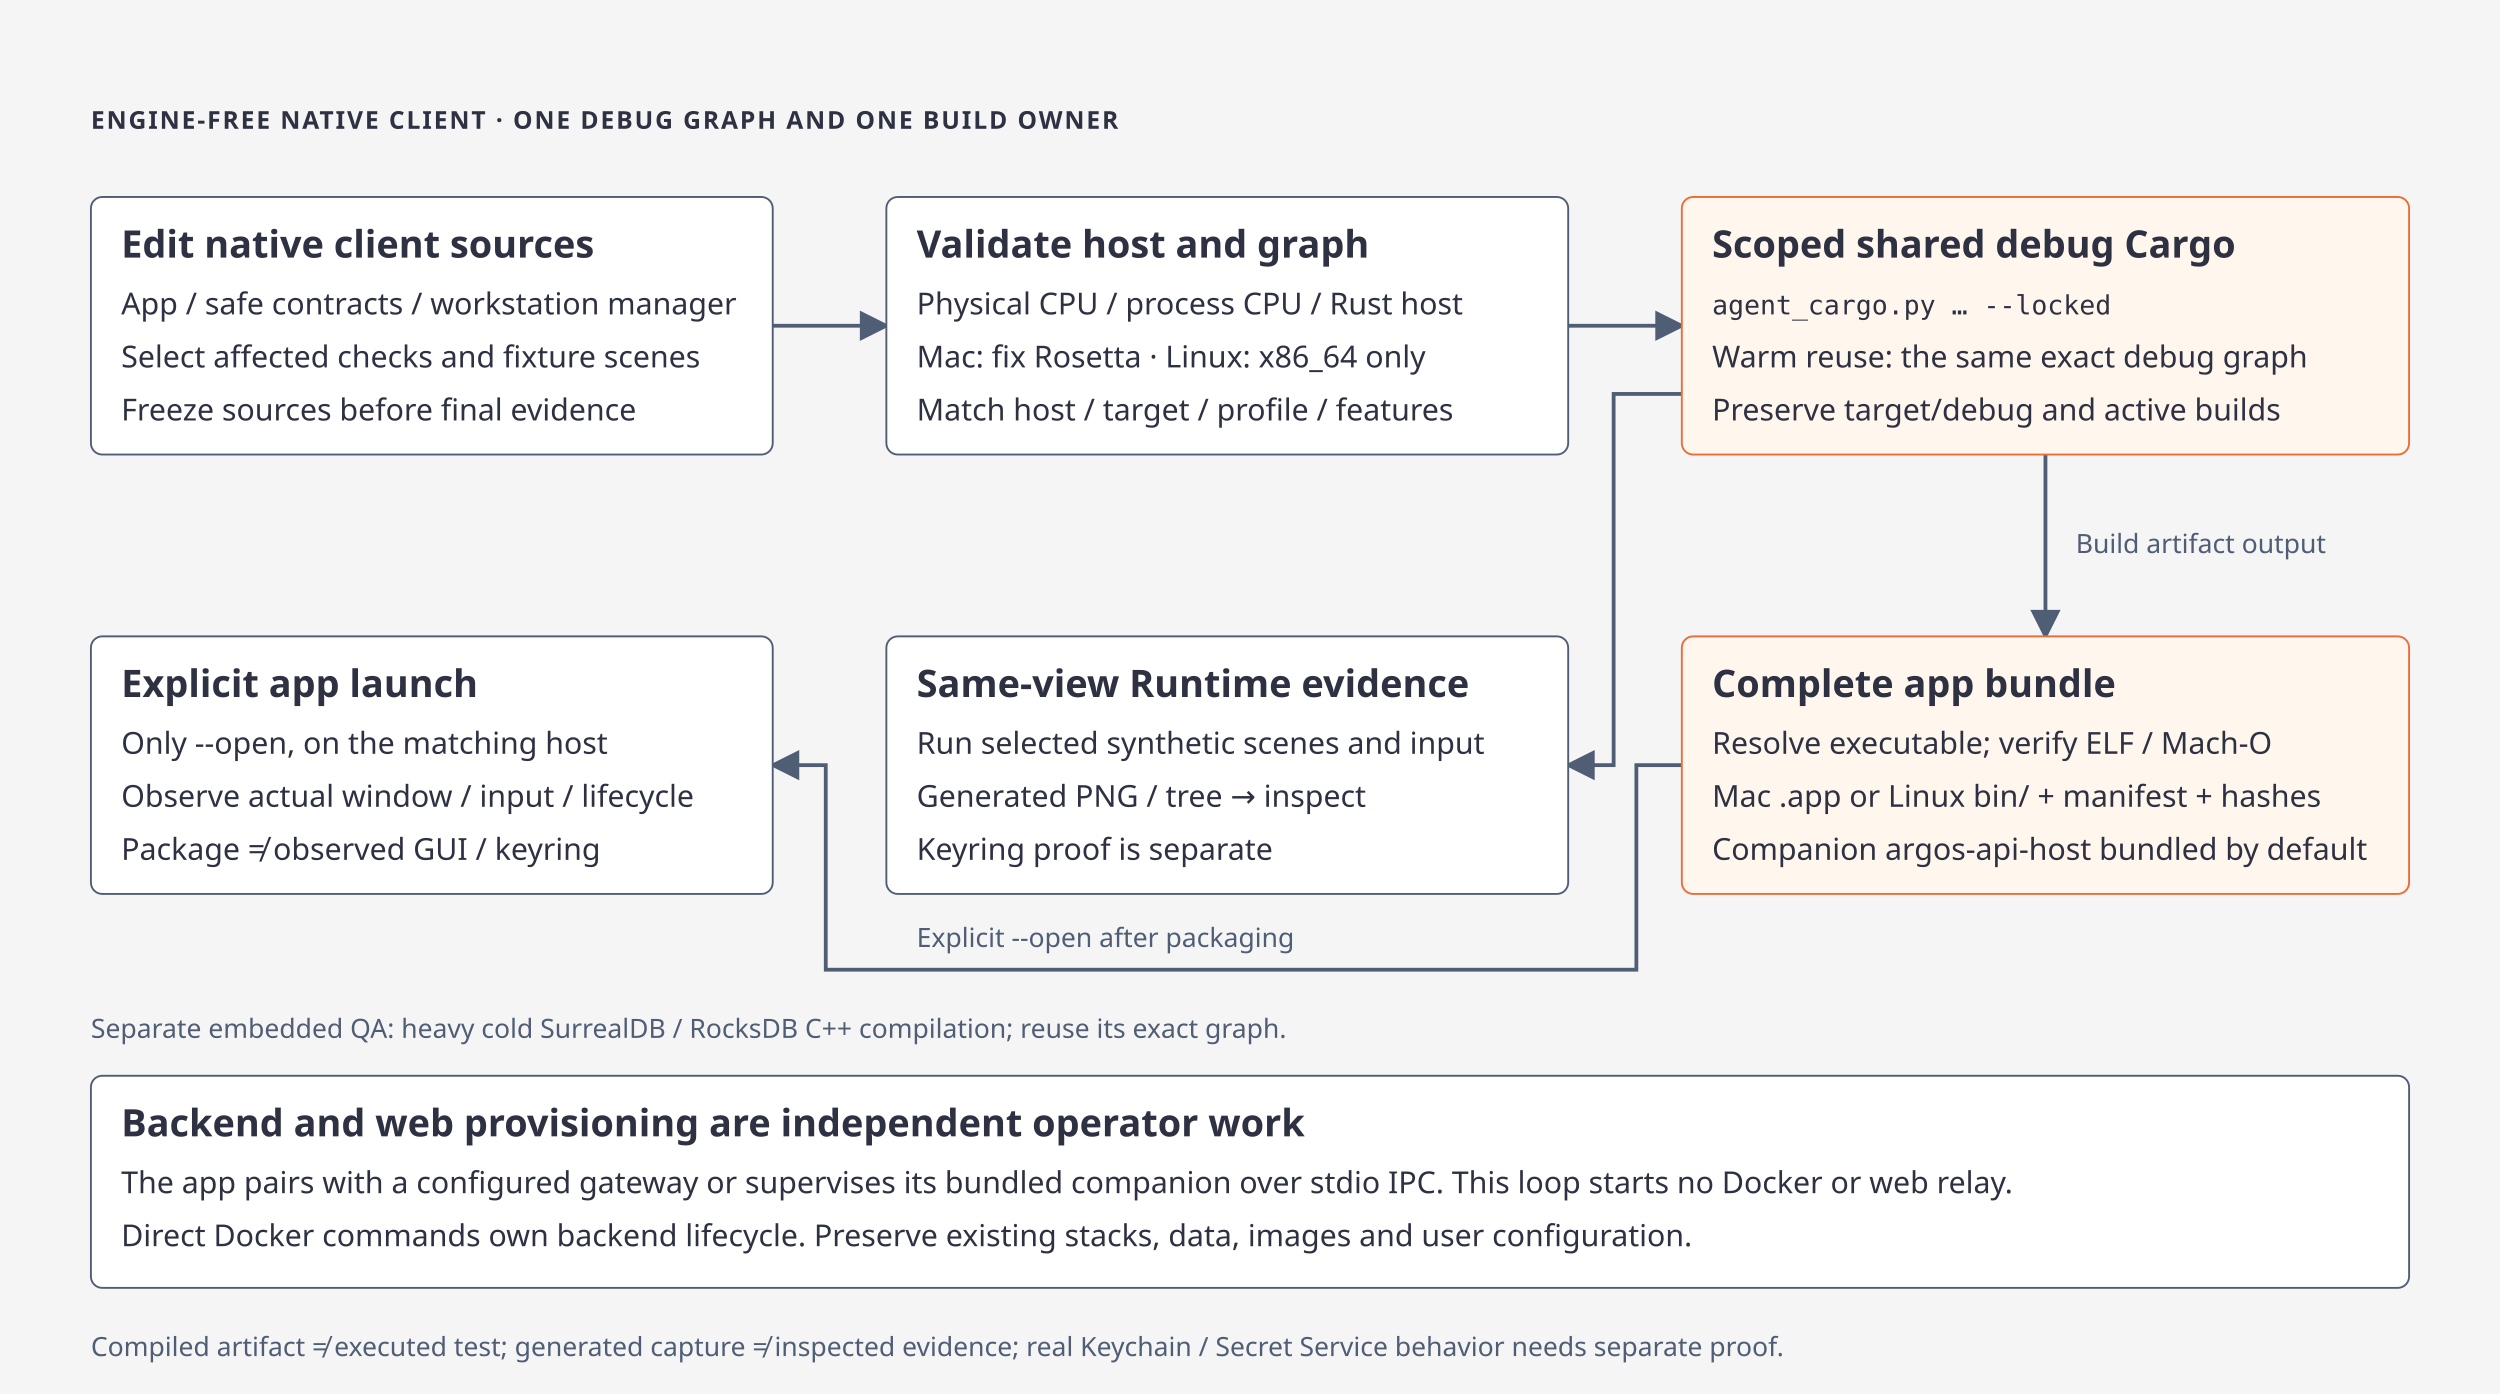
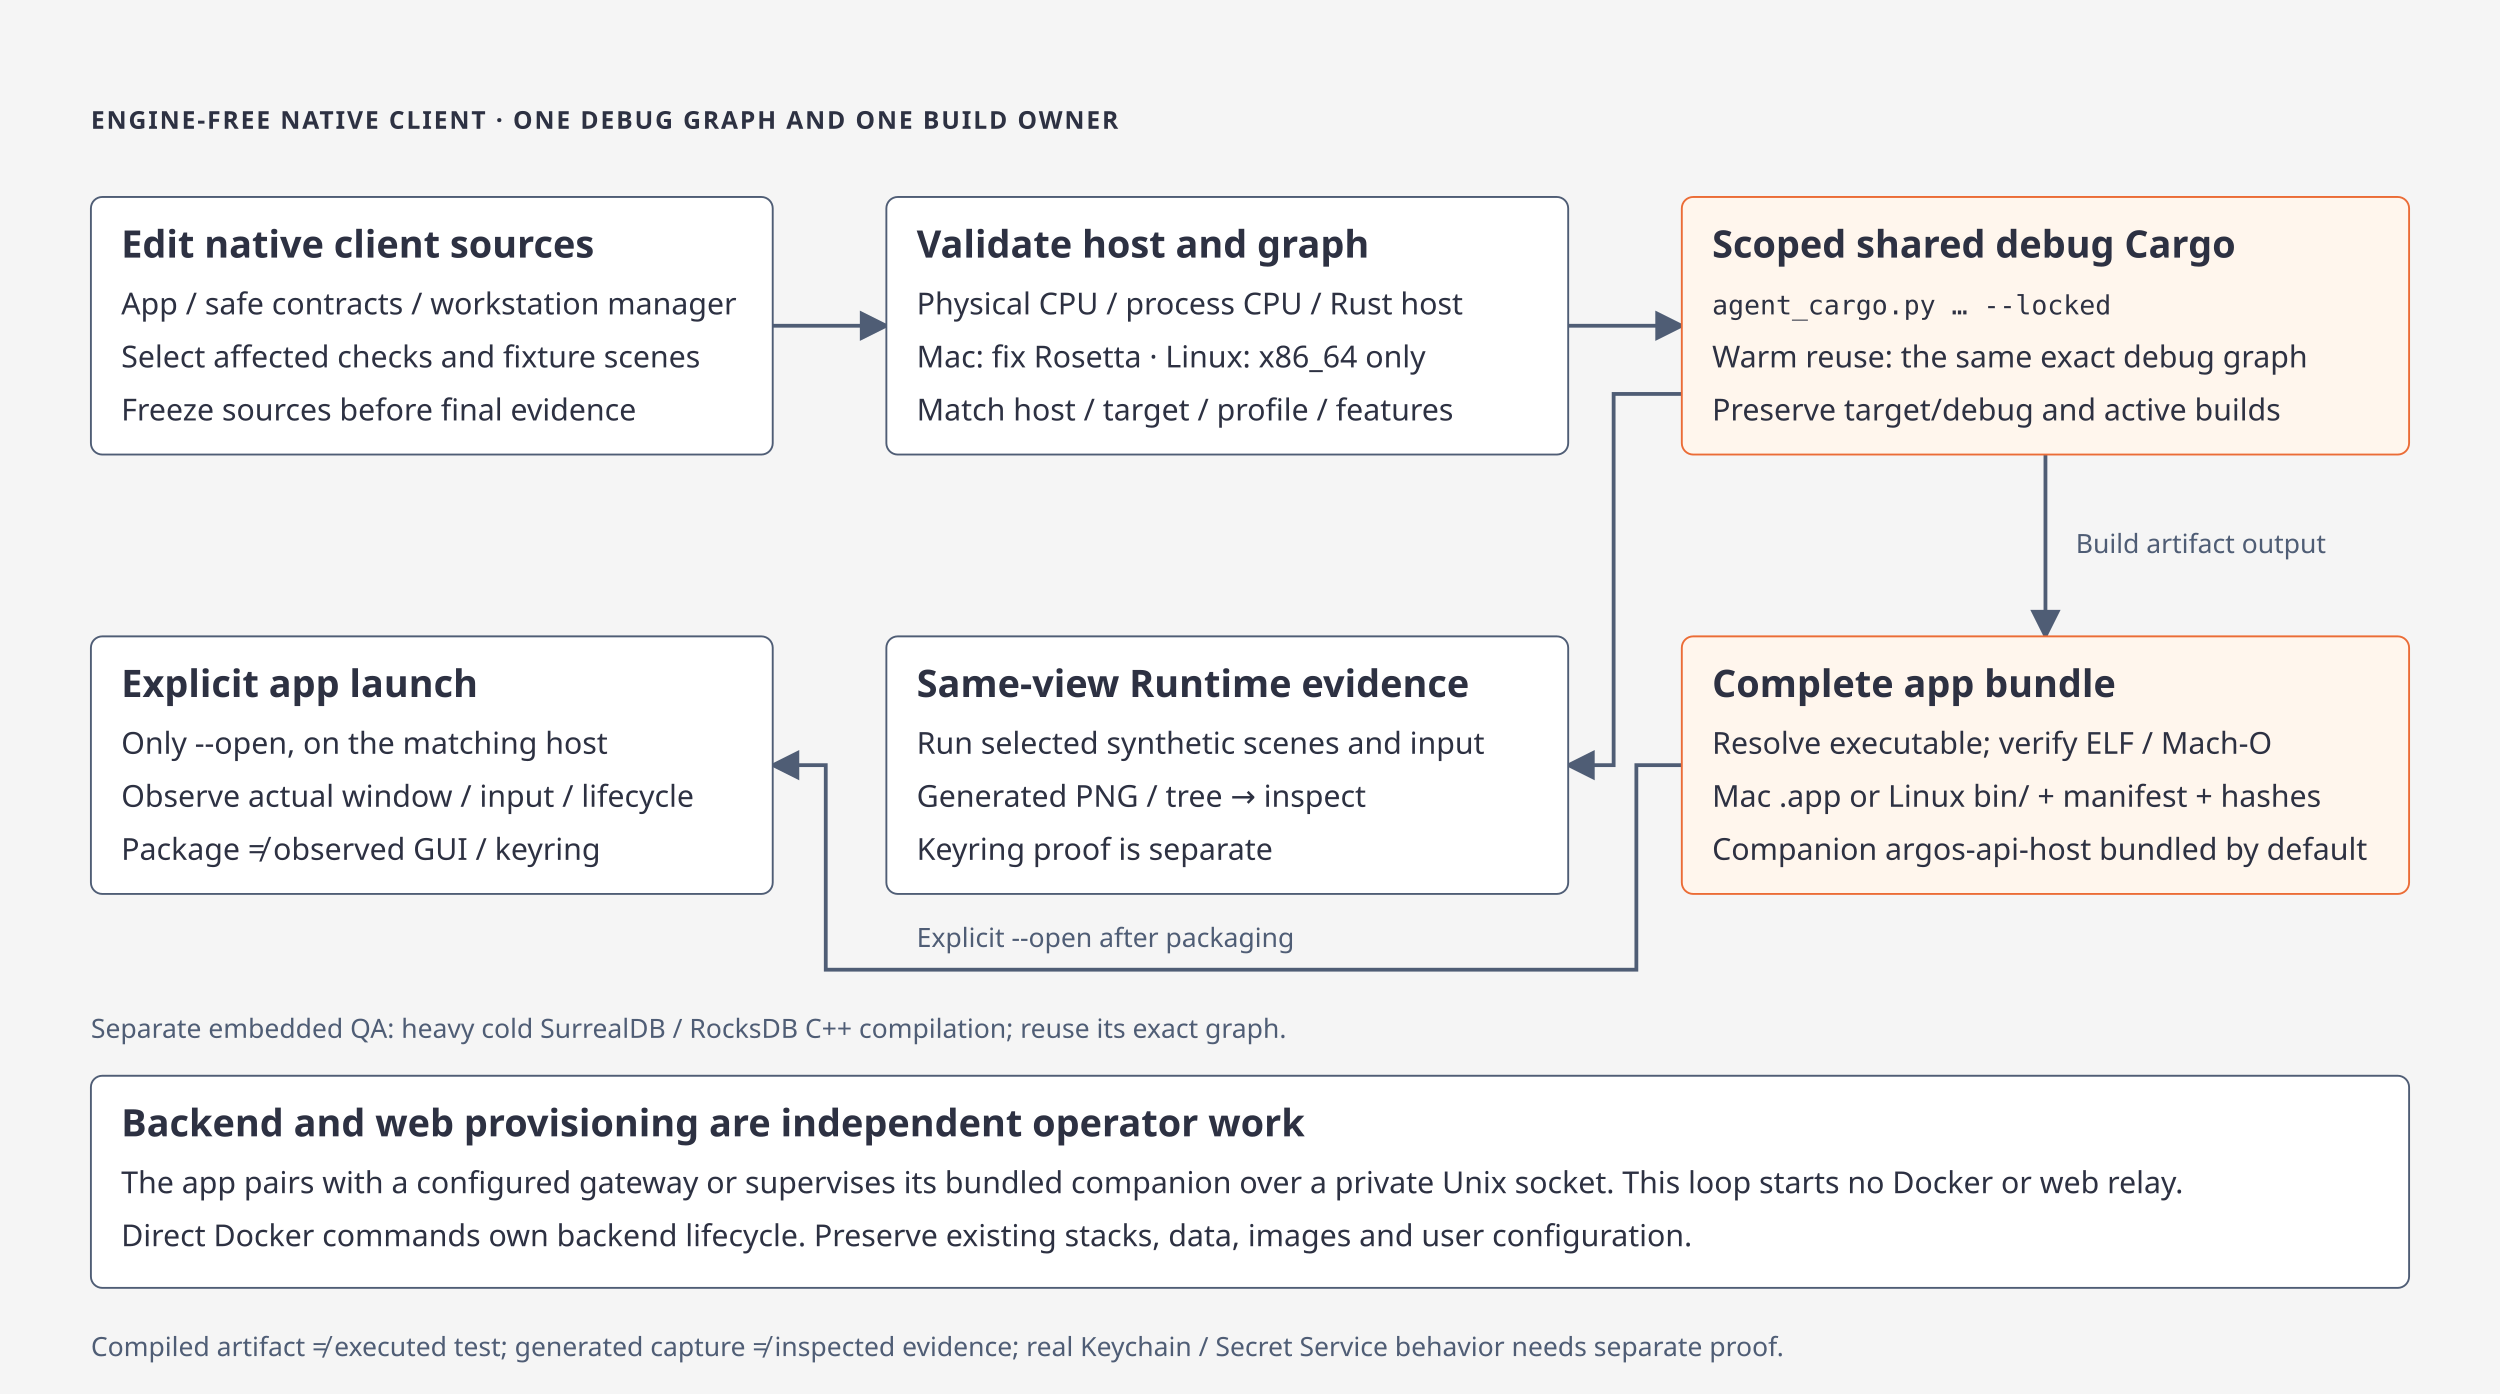
<svg xmlns="http://www.w3.org/2000/svg" viewBox="0 0 1320 736" role="img" aria-labelledby="dev-loop-native-title dev-loop-native-desc">
  <defs>
    <marker id="dev-loop-native-arrow" markerWidth="8" markerHeight="8" refX="7" refY="4" orient="auto">
      <path d="M0 0L8 4L0 8Z" fill="#4f5d75" />
    </marker>
  </defs>
  <style>text{font-family:Geist,system-ui,sans-serif;fill:#2d3142}.label{font-size:20px;font-weight:600}.note{font-size:16px}.zone{font-size:13px;font-weight:600;letter-spacing:1px}.node{fill:#fff;stroke:#4f5d75}.accent{fill:#fff6ed;stroke:#eb6c36}.edge{fill:none;stroke:#4f5d75;stroke-width:2;marker-end:url(#dev-loop-native-arrow)}.minor{fill:#4f5d75;font-size:14px}.code{font-family:'Geist Mono',ui-monospace,monospace;font-size:14px}</style>
  <rect width="1320" height="736" fill="#f5f5f5" />
  <text x="48" y="68" class="zone">ENGINE-FREE NATIVE CLIENT · ONE DEBUG GRAPH AND ONE BUILD OWNER</text>
  <path d="M408 172H468" class="edge" />
  <path d="M828 172H888" class="edge" />
  <path d="M1080 240V336" class="edge" />
  <path d="M888 208H852V404H828" class="edge" />
  <path d="M888 404H864V512H436V404H408" class="edge" />
  <rect x="48" y="104" width="360" height="136" rx="6" class="node" />
  <text x="64" y="136" class="label">Edit native client sources</text>
  <text x="64" y="166" class="note">App / safe contracts / workstation manager</text>
  <text x="64" y="194" class="note">Select affected checks and fixture scenes</text>
  <text x="64" y="222" class="note">Freeze sources before final evidence</text>
  <rect x="468" y="104" width="360" height="136" rx="6" class="node" />
  <text x="484" y="136" class="label">Validate host and graph</text>
  <text x="484" y="166" class="note">Physical CPU / process CPU / Rust host</text>
  <text x="484" y="194" class="note">Mac: fix Rosetta · Linux: x86_64 only</text>
  <text x="484" y="222" class="note">Match host / target / profile / features</text>
  <rect x="888" y="104" width="384" height="136" rx="6" class="accent" />
  <text x="904" y="136" class="label">Scoped shared debug Cargo</text>
  <text x="904" y="166" class="code">agent_cargo.py … --locked</text>
  <text x="904" y="194" class="note">Warm reuse: the same exact debug graph</text>
  <text x="904" y="222" class="note">Preserve target/debug and active builds</text>
  <text x="1096" y="292" class="minor">Build artifact output</text>
  <rect x="888" y="336" width="384" height="136" rx="6" class="accent" />
  <text x="904" y="368" class="label">Complete app bundle</text>
  <text x="904" y="398" class="note">Resolve executable; verify ELF / Mach-O</text>
  <text x="904" y="426" class="note">Mac .app or Linux bin/ + manifest + hashes</text>
  <text x="904" y="454" class="note">Companion argos-api-host bundled by default</text>
  <rect x="468" y="336" width="360" height="136" rx="6" class="node" />
  <text x="484" y="368" class="label">Same-view Runtime evidence</text>
  <text x="484" y="398" class="note">Run selected synthetic scenes and input</text>
  <text x="484" y="426" class="note">Generated PNG / tree → inspect</text>
  <text x="484" y="454" class="note">Keyring proof is separate</text>
  <rect x="48" y="336" width="360" height="136" rx="6" class="node" />
  <text x="64" y="368" class="label">Explicit app launch</text>
  <text x="64" y="398" class="note">Only --open, on the matching host</text>
  <text x="64" y="426" class="note">Observe actual window / input / lifecycle</text>
  <text x="64" y="454" class="note">Package ≠ observed GUI / keyring</text>
  <text x="484" y="500" class="minor">Explicit --open after packaging</text>
  <text x="48" y="548" class="minor">Separate embedded QA: heavy cold SurrealDB / RocksDB C++ compilation; reuse its exact graph.</text>
  <rect x="48" y="568" width="1224" height="112" rx="6" class="node" />
  <text x="64" y="600" class="label">Backend and web provisioning are independent operator work</text>
-   <text x="64" y="630" class="note">The app pairs with a configured gateway or supervises its bundled companion over stdio IPC. This loop starts no Docker or web relay.</text>
+   <text x="64" y="630" class="note">The app pairs with a configured gateway or supervises its bundled companion over a private Unix socket. This loop starts no Docker or web relay.</text>
  <text x="64" y="658" class="note">Direct Docker commands own backend lifecycle. Preserve existing stacks, data, images and user configuration.</text>
  <text x="48" y="716" class="minor">Compiled artifact ≠ executed test; generated capture ≠ inspected evidence; real Keychain / Secret Service behavior needs separate proof.</text>
</svg>
